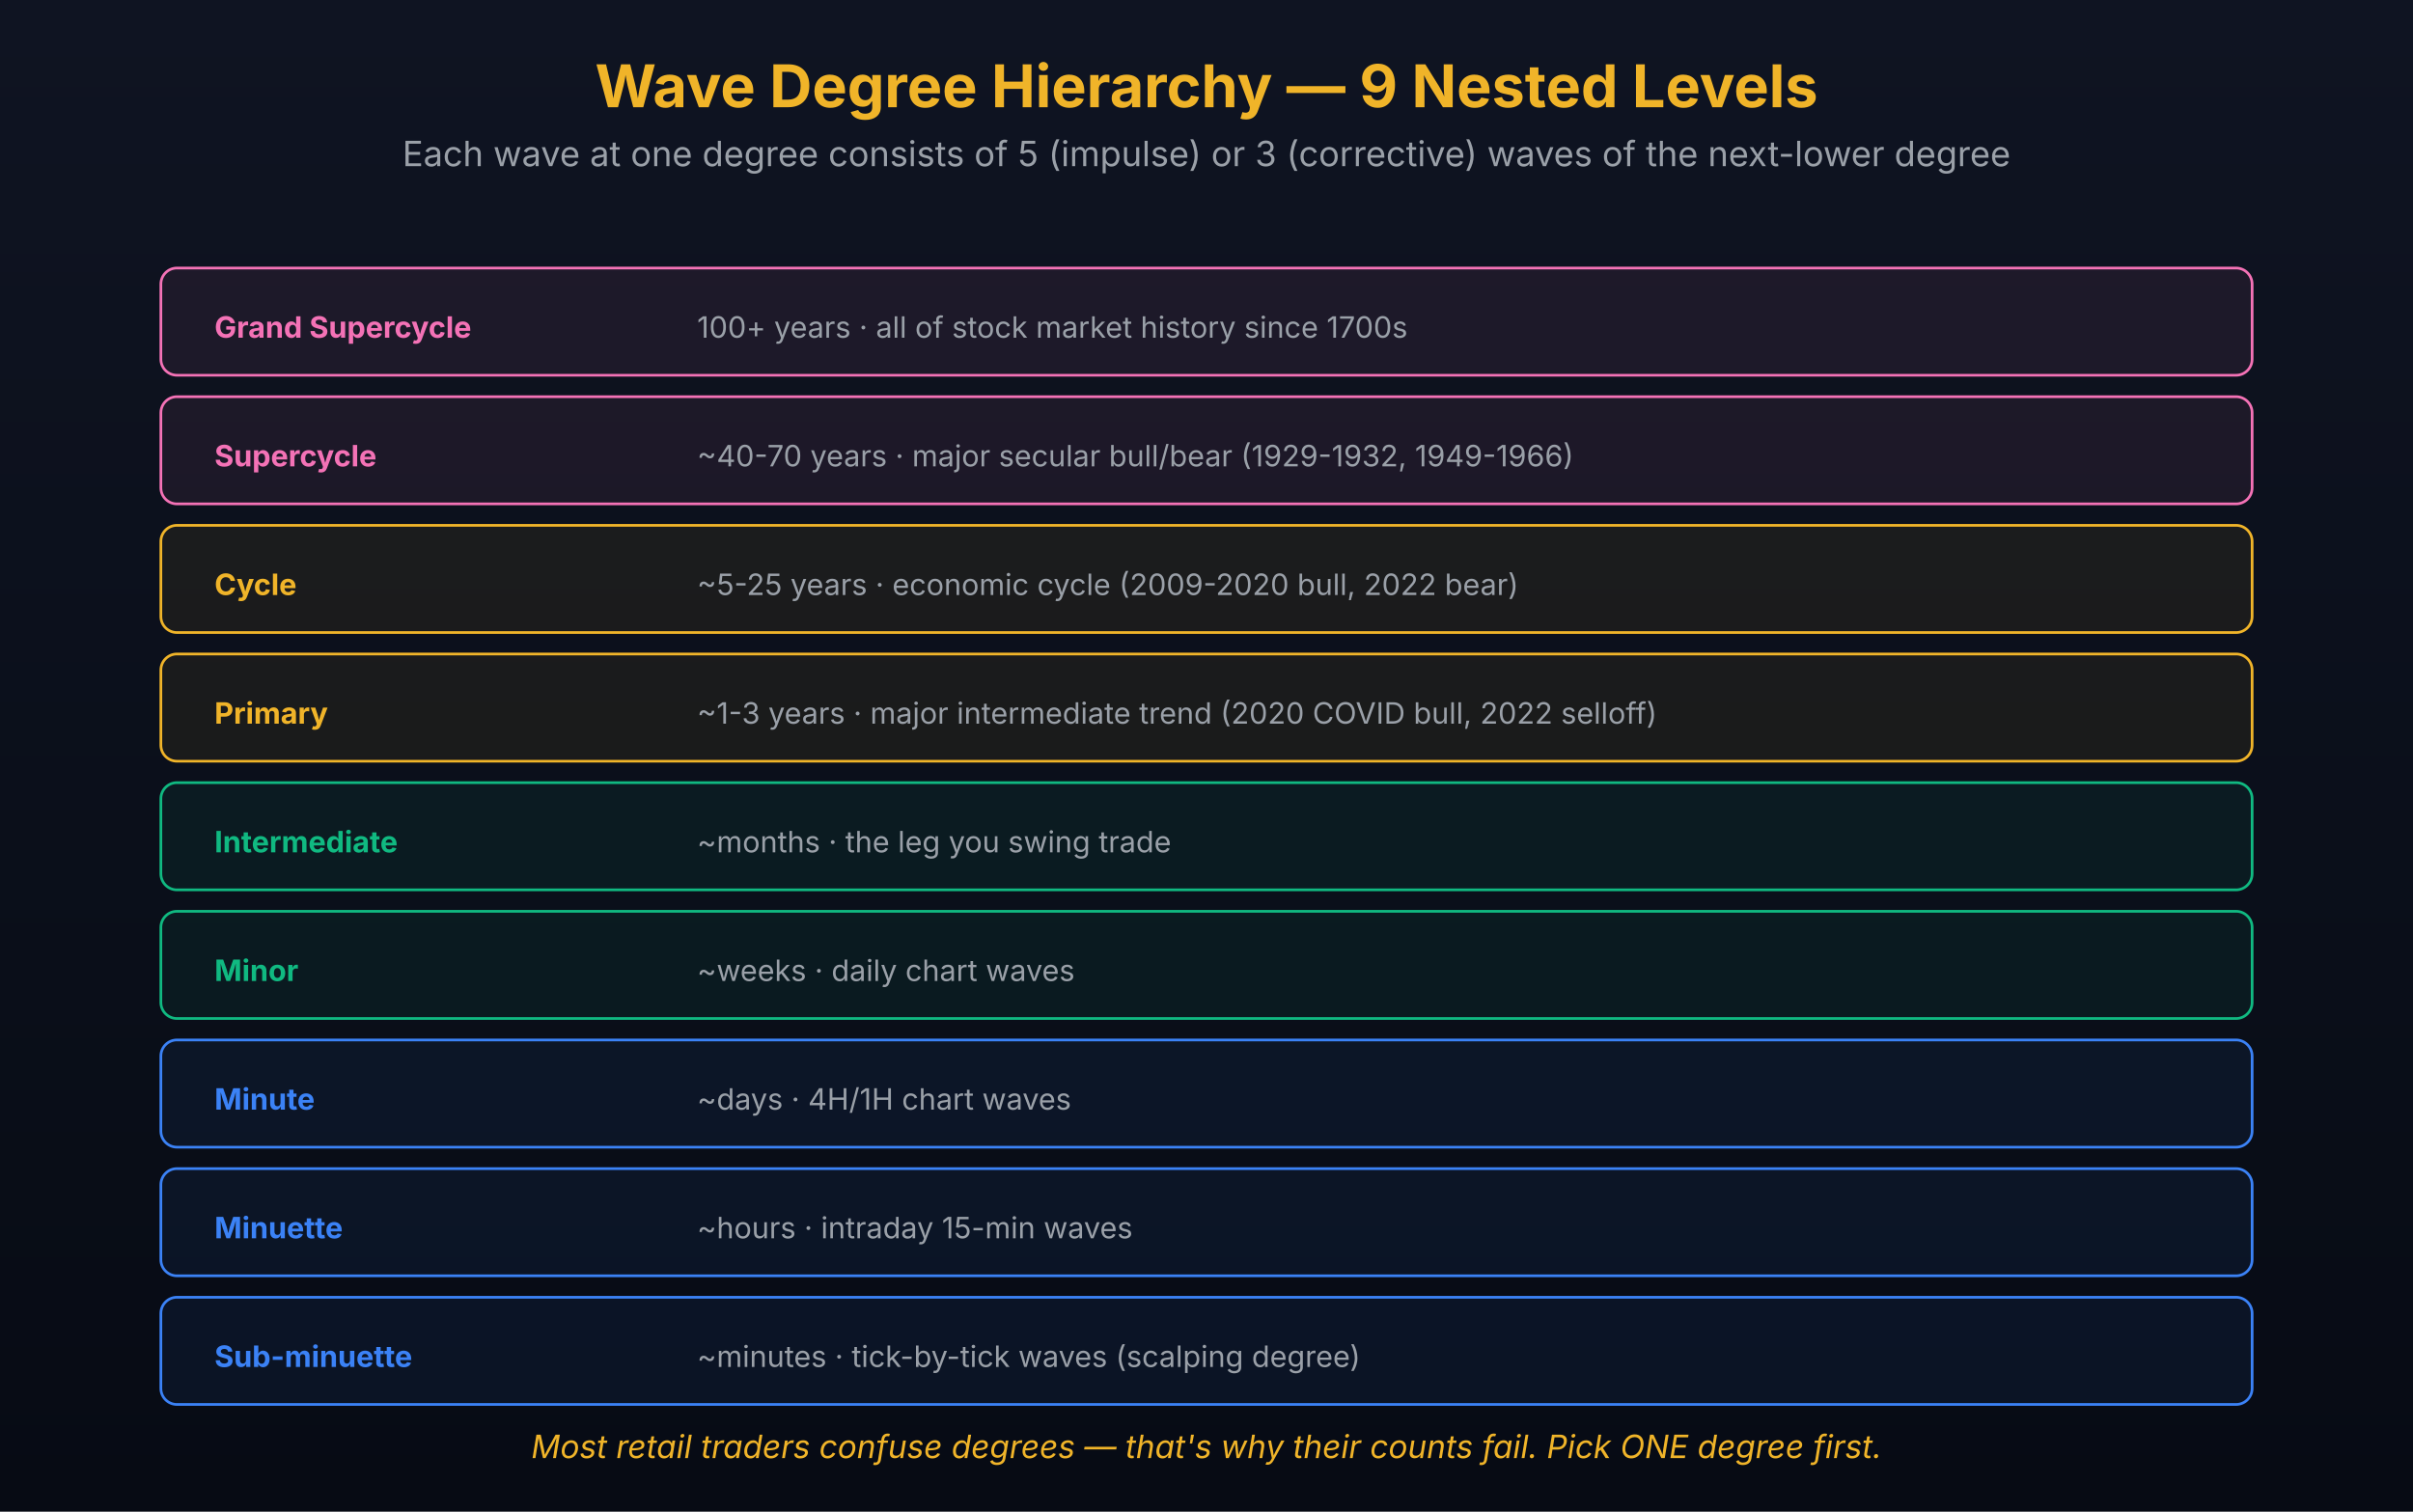
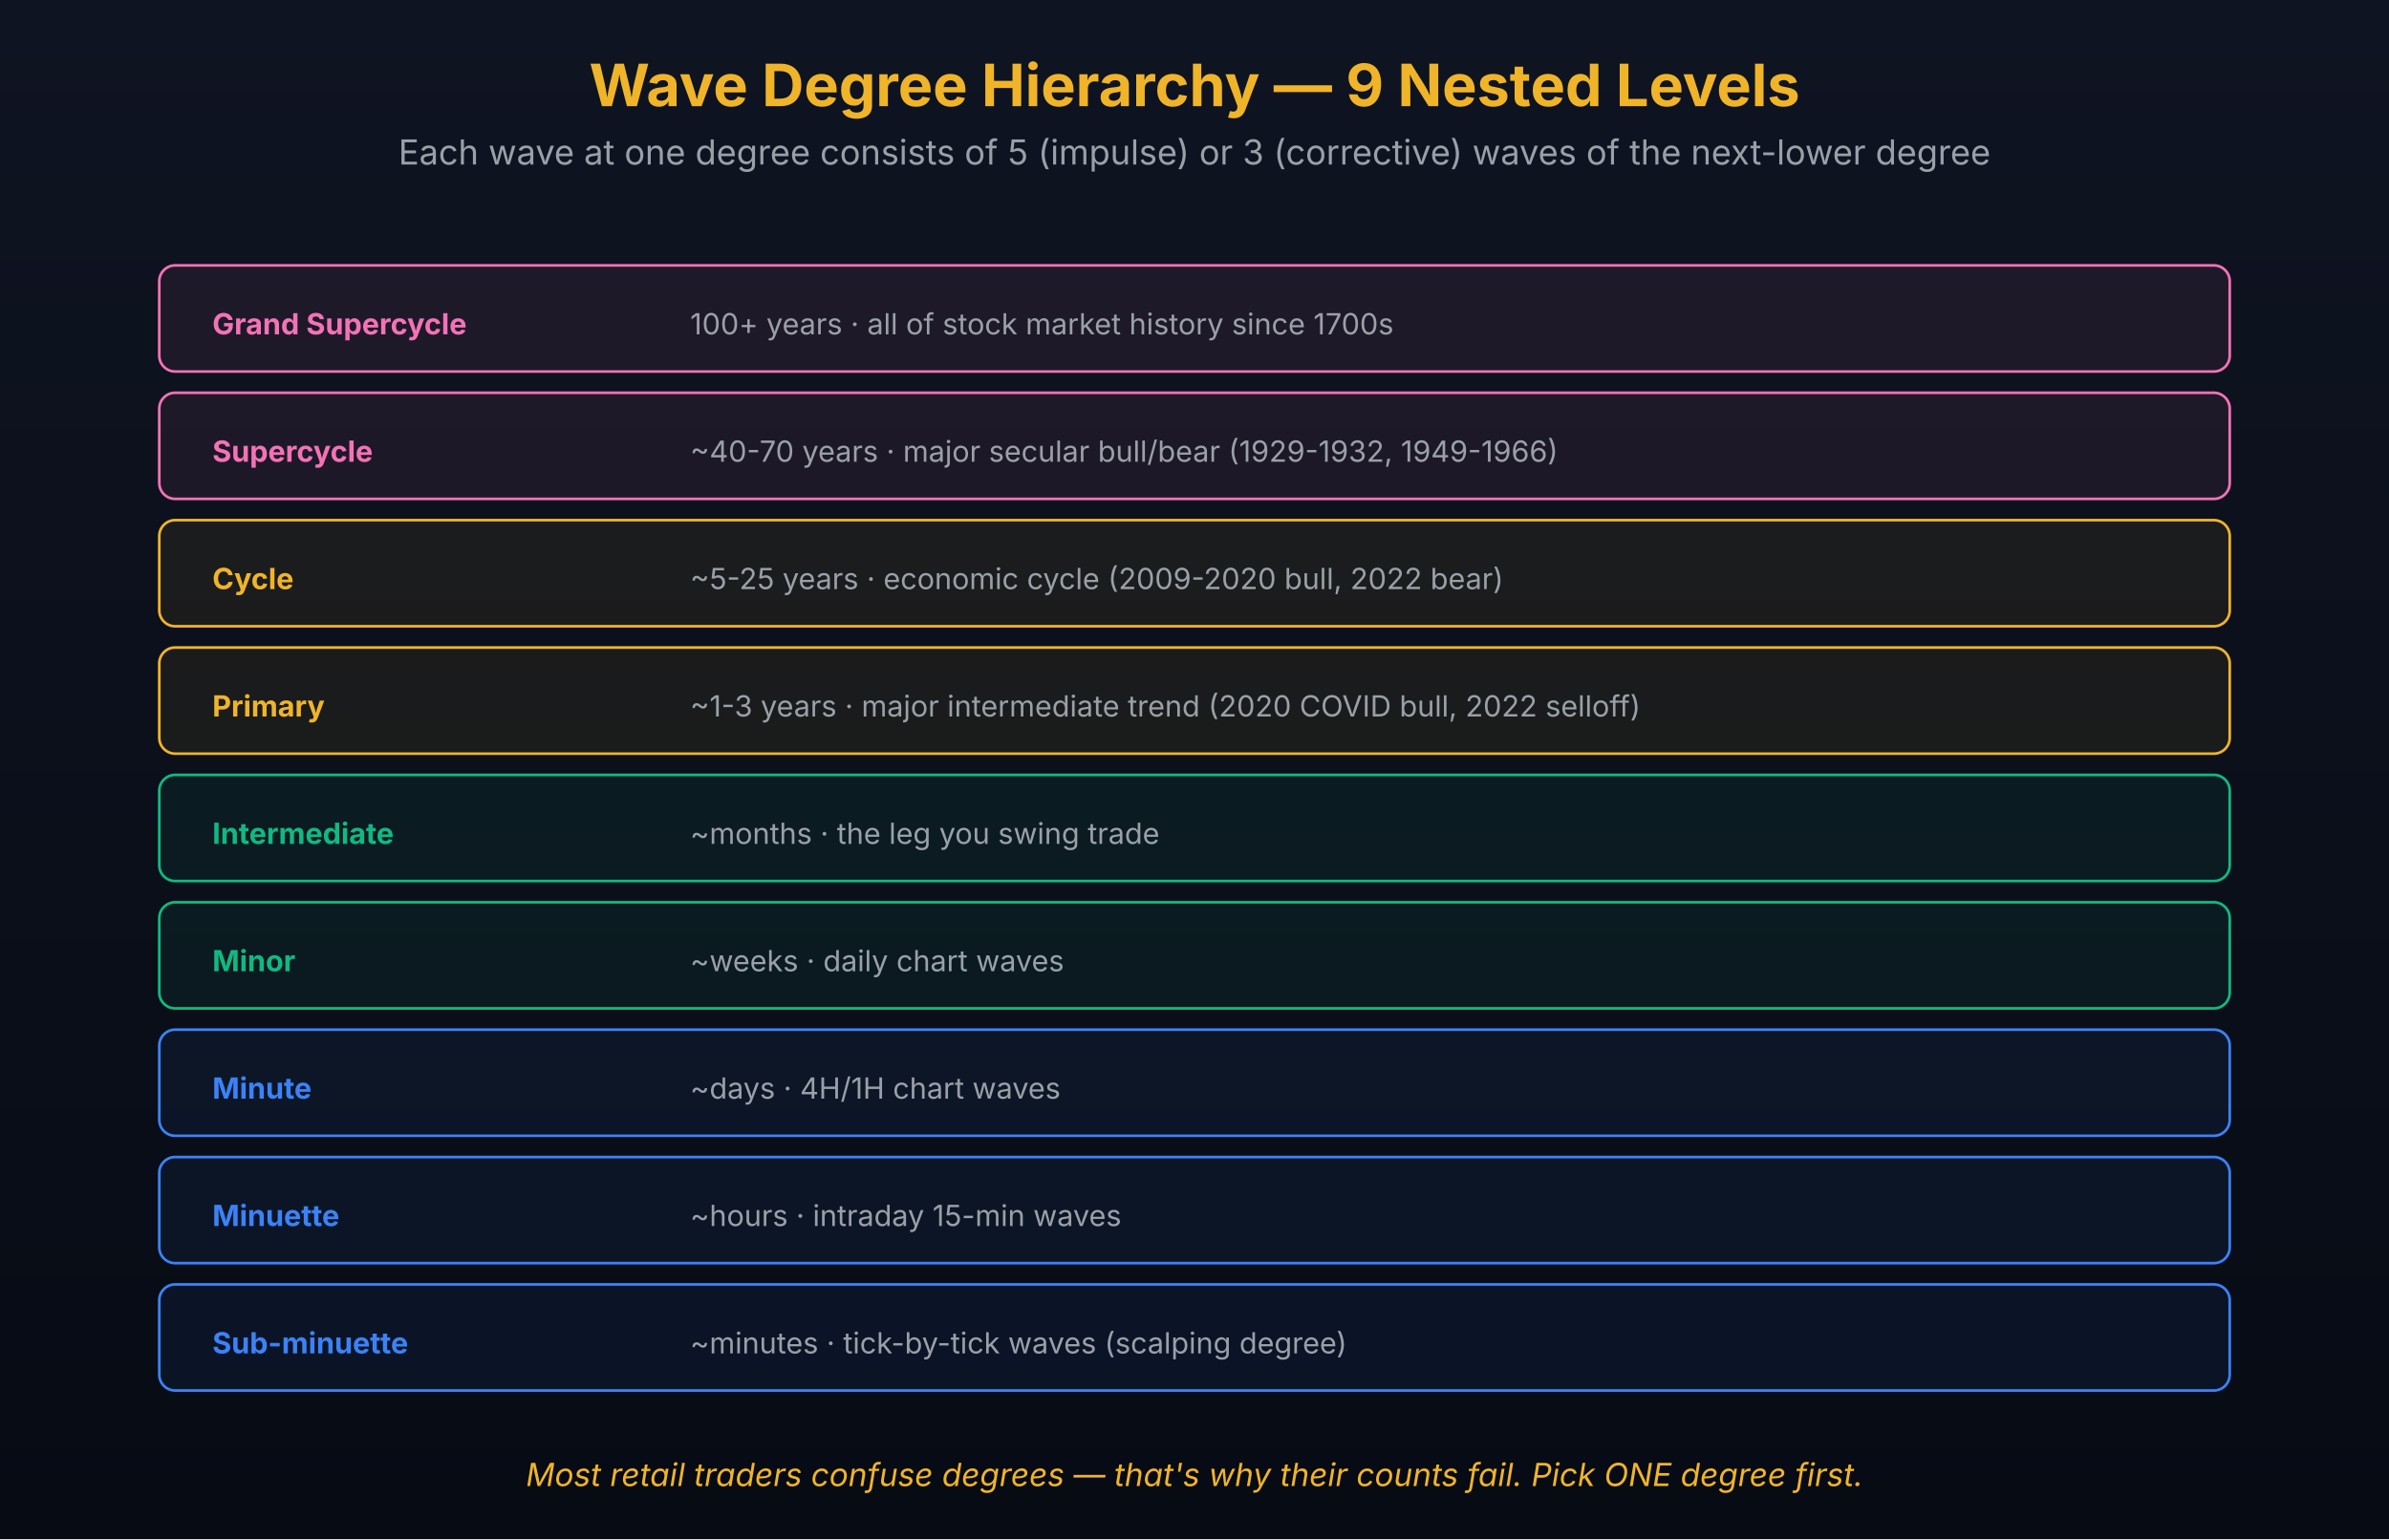
- <svg xmlns="http://www.w3.org/2000/svg" viewBox="0 0 900 564" font-family="Inter, system-ui, sans-serif">
+ <svg xmlns="http://www.w3.org/2000/svg" viewBox="0 0 900 580" font-family="Inter, system-ui, sans-serif">
  <defs>
    <linearGradient id="bg" x1="0" x2="0" y1="0" y2="1">
      <stop offset="0%" stop-color="#0F1422" />
      <stop offset="100%" stop-color="#070B14" />
    </linearGradient>
  </defs>
-   <rect width="900" height="564" fill="url(#bg)" />
+   <rect width="900" height="580" fill="url(#bg)" />
  <text x="450" y="40" fill="#F0B429" font-size="22" font-weight="700" text-anchor="middle">Wave Degree Hierarchy — 9 Nested Levels</text>
  <text x="450" y="62" fill="#9AA0A8" font-size="13" text-anchor="middle">Each wave at one degree consists of 5 (impulse) or 3 (corrective) waves of the next-lower degree</text>
  <g transform="translate(60, 100)" font-size="11">
    <g>
      <rect width="780" height="40" rx="6" fill="rgba(244,114,182,.07)" stroke="#F472B6" />
      <text x="20" y="26" fill="#F472B6" font-weight="700">Grand Supercycle</text>
      <text x="200" y="26" fill="#9AA0A8">100+ years · all of stock market history since 1700s</text>
    </g>
    <g transform="translate(0,48)">
      <rect width="780" height="40" rx="6" fill="rgba(244,114,182,.07)" stroke="#F472B6" />
      <text x="20" y="26" fill="#F472B6" font-weight="700">Supercycle</text>
      <text x="200" y="26" fill="#9AA0A8">~40-70 years · major secular bull/bear (1929-1932, 1949-1966)</text>
    </g>
    <g transform="translate(0,96)">
      <rect width="780" height="40" rx="6" fill="rgba(240,180,41,.07)" stroke="#F0B429" />
      <text x="20" y="26" fill="#F0B429" font-weight="700">Cycle</text>
      <text x="200" y="26" fill="#9AA0A8">~5-25 years · economic cycle (2009-2020 bull, 2022 bear)</text>
    </g>
    <g transform="translate(0,144)">
      <rect width="780" height="40" rx="6" fill="rgba(240,180,41,.07)" stroke="#F0B429" />
      <text x="20" y="26" fill="#F0B429" font-weight="700">Primary</text>
      <text x="200" y="26" fill="#9AA0A8">~1-3 years · major intermediate trend (2020 COVID bull, 2022 selloff)</text>
    </g>
    <g transform="translate(0,192)">
      <rect width="780" height="40" rx="6" fill="rgba(16,185,129,.07)" stroke="#10B981" />
      <text x="20" y="26" fill="#10B981" font-weight="700">Intermediate</text>
      <text x="200" y="26" fill="#9AA0A8">~months · the leg you swing trade</text>
    </g>
    <g transform="translate(0,240)">
      <rect width="780" height="40" rx="6" fill="rgba(16,185,129,.07)" stroke="#10B981" />
      <text x="20" y="26" fill="#10B981" font-weight="700">Minor</text>
      <text x="200" y="26" fill="#9AA0A8">~weeks · daily chart waves</text>
    </g>
    <g transform="translate(0,288)">
      <rect width="780" height="40" rx="6" fill="rgba(59,130,246,.07)" stroke="#3B82F6" />
      <text x="20" y="26" fill="#3B82F6" font-weight="700">Minute</text>
      <text x="200" y="26" fill="#9AA0A8">~days · 4H/1H chart waves</text>
    </g>
    <g transform="translate(0,336)">
      <rect width="780" height="40" rx="6" fill="rgba(59,130,246,.07)" stroke="#3B82F6" />
      <text x="20" y="26" fill="#3B82F6" font-weight="700">Minuette</text>
      <text x="200" y="26" fill="#9AA0A8">~hours · intraday 15-min waves</text>
    </g>
    <g transform="translate(0,384)">
      <rect width="780" height="40" rx="6" fill="rgba(59,130,246,.07)" stroke="#3B82F6" />
      <text x="20" y="26" fill="#3B82F6" font-weight="700">Sub-minuette</text>
      <text x="200" y="26" fill="#9AA0A8">~minutes · tick-by-tick waves (scalping degree)</text>
    </g>
  </g>
-   <text x="450" y="544" fill="#F0B429" font-size="12" font-style="italic" text-anchor="middle">Most retail traders confuse degrees — that's why their counts fail. Pick ONE degree first.</text>
+   <text x="450" y="560" fill="#F0B429" font-size="12" font-style="italic" text-anchor="middle">Most retail traders confuse degrees — that's why their counts fail. Pick ONE degree first.</text>
</svg>
